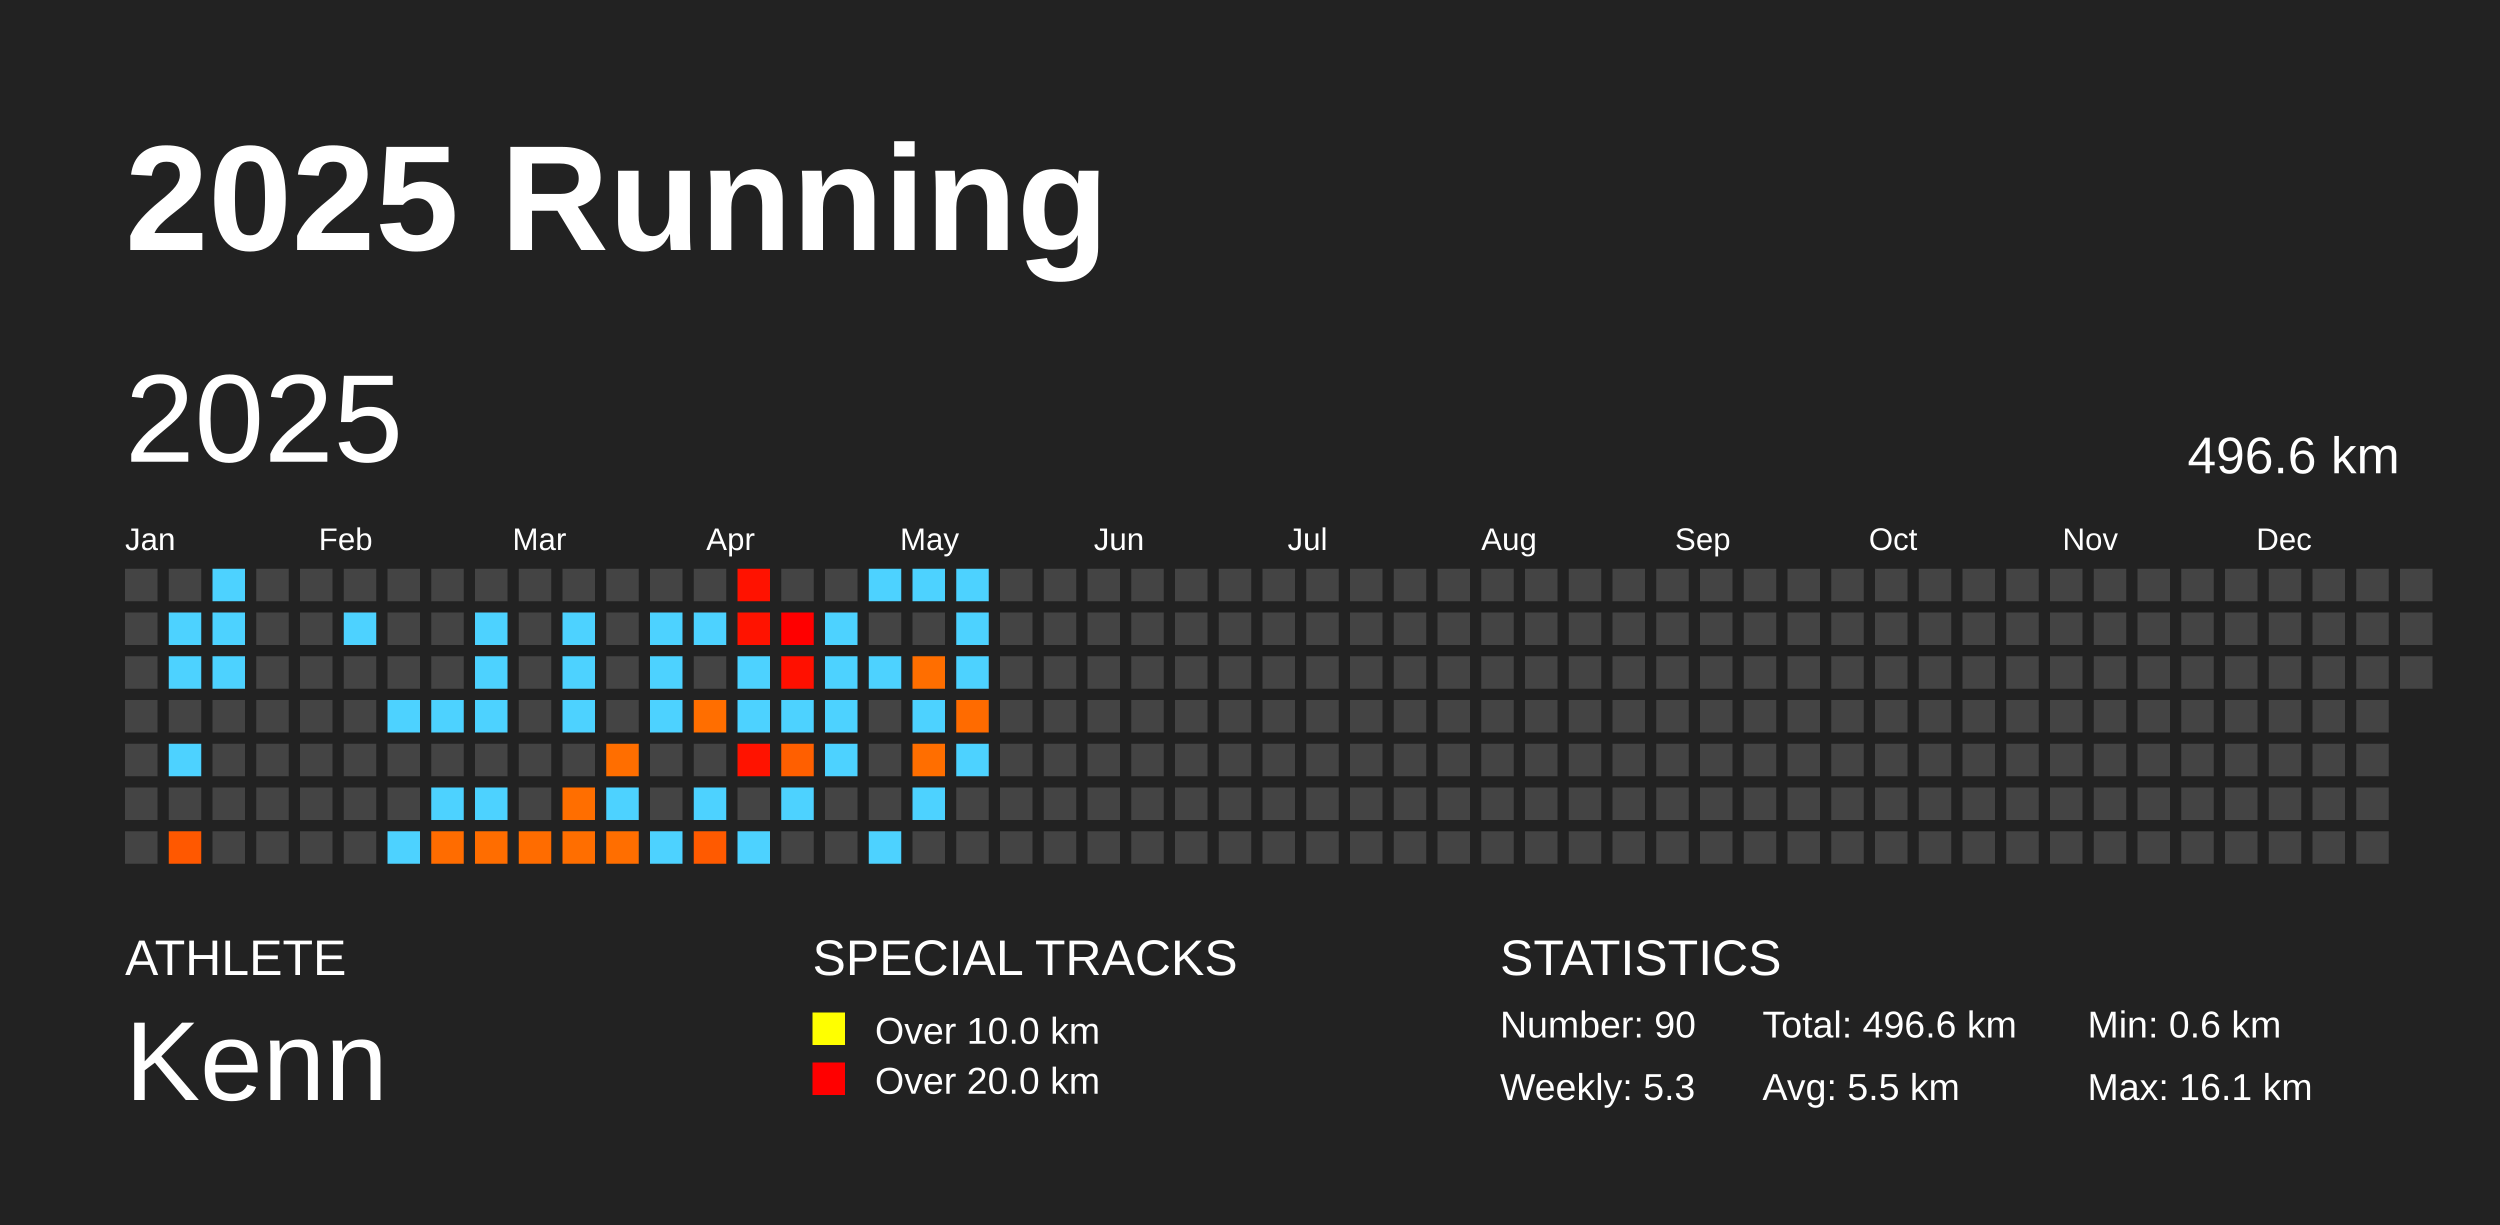
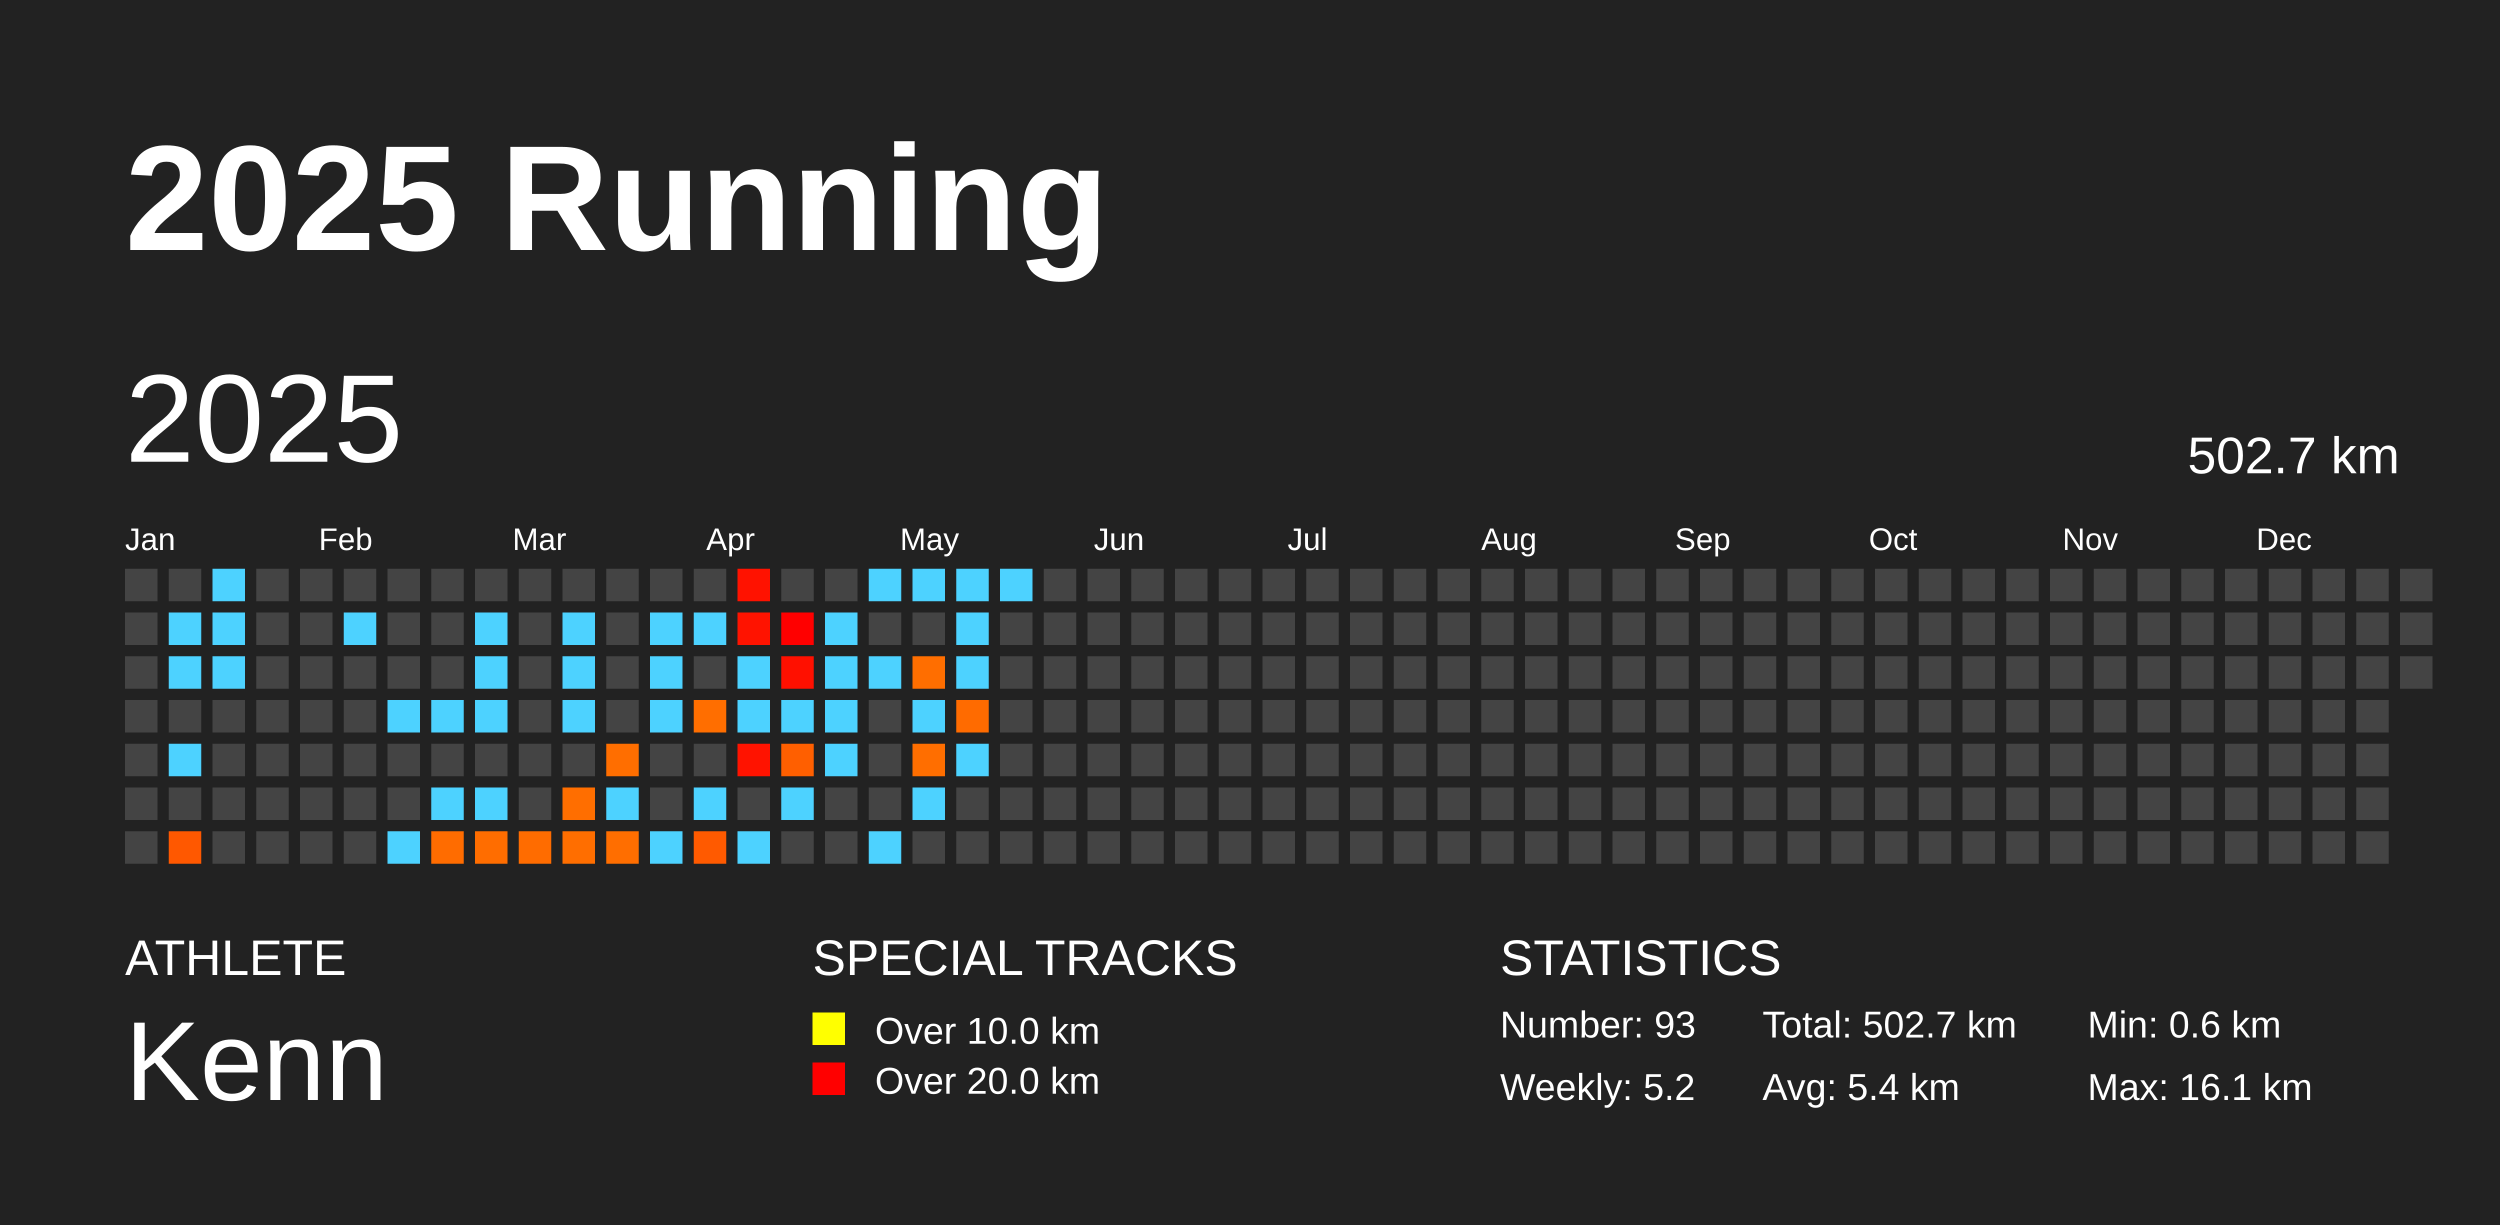
<svg xmlns="http://www.w3.org/2000/svg" baseProfile="full" height="98mm" version="1.1" viewBox="0,0,200,98" width="200mm">
  <defs />
  <rect fill="#222222" height="98" width="200" x="0" y="0" />
  <text fill="#FFFFFF" style="font-size:12px; font-family:Arial; font-weight:bold;" x="10" y="20">2025 Running</text>
  <text fill="#FFFFFF" style="font-size:4px; font-family:Arial" x="10" y="78">ATHLETE</text>
  <text fill="#FFFFFF" style="font-size:9px; font-family:Arial" x="10" y="88">Kenn</text>
  <text fill="#FFFFFF" style="font-size:4px; font-family:Arial" x="65" y="78">SPECIAL TRACKS</text>
  <rect fill="yellow" height="2.6" width="2.6" x="65" y="81" />
  <text fill="#FFFFFF" style="font-size:3px; font-family:Arial" x="70" y="83.5">Over 10.0 km</text>
  <rect fill="red" height="2.6" width="2.6" x="65" y="85" />
  <text fill="#FFFFFF" style="font-size:3px; font-family:Arial" x="70" y="87.5">Over 20.0 km</text>
  <text fill="#FFFFFF" style="font-size:4px; font-family:Arial" x="120" y="78">STATISTICS</text>
-   <text fill="#FFFFFF" style="font-size:3px; font-family:Arial" x="120" y="83">Number: 90</text>
-   <text fill="#FFFFFF" style="font-size:3px; font-family:Arial" x="120" y="88">Weekly: 5.3</text>
-   <text fill="#FFFFFF" style="font-size:3px; font-family:Arial" x="141" y="83">Total: 496.6 km</text>
-   <text fill="#FFFFFF" style="font-size:3px; font-family:Arial" x="141" y="88">Avg: 5.5 km</text>
+   <text fill="#FFFFFF" style="font-size:3px; font-family:Arial" x="120" y="83">Number: 93</text>
+   <text fill="#FFFFFF" style="font-size:3px; font-family:Arial" x="120" y="88">Weekly: 5.2</text>
+   <text fill="#FFFFFF" style="font-size:3px; font-family:Arial" x="141" y="83">Total: 502.7 km</text>
+   <text fill="#FFFFFF" style="font-size:3px; font-family:Arial" x="141" y="88">Avg: 5.4 km</text>
  <text fill="#FFFFFF" style="font-size:3px; font-family:Arial" x="167" y="83">Min: 0.6 km</text>
  <text fill="#FFFFFF" style="font-size:3px; font-family:Arial" x="167" y="88">Max: 16.1 km</text>
  <text dominant-baseline="hanging" fill="#FFFFFF" style="font-size:10.0px; font-family:Arial;" x="10" y="30">2025</text>
-   <text dominant-baseline="hanging" fill="#FFFFFF" style="font-size:4.125px; font-family:Arial;" x="175" y="35">496.6 km</text>
+   <text dominant-baseline="hanging" fill="#FFFFFF" style="font-size:4.125px; font-family:Arial;" x="175" y="35">502.7 km</text>
  <text fill="#FFFFFF" style="font-size:2.5px; font-family:Arial" x="10.0" y="44">Jan</text>
  <text fill="#FFFFFF" style="font-size:2.5px; font-family:Arial" x="25.5" y="44">Feb</text>
  <text fill="#FFFFFF" style="font-size:2.5px; font-family:Arial" x="41.0" y="44">Mar</text>
  <text fill="#FFFFFF" style="font-size:2.5px; font-family:Arial" x="56.5" y="44">Apr</text>
  <text fill="#FFFFFF" style="font-size:2.5px; font-family:Arial" x="72.0" y="44">May</text>
  <text fill="#FFFFFF" style="font-size:2.5px; font-family:Arial" x="87.5" y="44">Jun</text>
  <text fill="#FFFFFF" style="font-size:2.5px; font-family:Arial" x="103.0" y="44">Jul</text>
  <text fill="#FFFFFF" style="font-size:2.5px; font-family:Arial" x="118.5" y="44">Aug</text>
  <text fill="#FFFFFF" style="font-size:2.5px; font-family:Arial" x="134.0" y="44">Sep</text>
  <text fill="#FFFFFF" style="font-size:2.5px; font-family:Arial" x="149.5" y="44">Oct</text>
  <text fill="#FFFFFF" style="font-size:2.5px; font-family:Arial" x="165.0" y="44">Nov</text>
  <text fill="#FFFFFF" style="font-size:2.5px; font-family:Arial" x="180.5" y="44">Dec</text>
  <rect fill="#444444" height="2.6" width="2.6" x="10.0" y="45.5" />
  <rect fill="#444444" height="2.6" width="2.6" x="10.0" y="49.0" />
  <rect fill="#444444" height="2.6" width="2.6" x="10.0" y="52.5" />
  <rect fill="#444444" height="2.6" width="2.6" x="10.0" y="56.0" />
  <rect fill="#444444" height="2.6" width="2.6" x="10.0" y="59.5" />
  <rect fill="#444444" height="2.6" width="2.6" x="10.0" y="63.0" />
  <rect fill="#444444" height="2.6" width="2.6" x="10.0" y="66.5" />
  <rect fill="#444444" height="2.6" width="2.6" x="13.5" y="45.5" />
  <rect fill="#4dd2ff" height="2.6" width="2.6" x="13.5" y="49.0" />
  <rect fill="#4dd2ff" height="2.6" width="2.6" x="13.5" y="52.5" />
  <rect fill="#444444" height="2.6" width="2.6" x="13.5" y="56.0" />
  <rect fill="#4dd2ff" height="2.6" width="2.6" x="13.5" y="59.5" />
  <rect fill="#444444" height="2.6" width="2.6" x="13.5" y="63.0" />
  <rect fill="#ff5800" height="2.6" width="2.6" x="13.5" y="66.5" />
  <rect fill="#4dd2ff" height="2.6" width="2.6" x="17.0" y="45.5" />
  <rect fill="#4dd2ff" height="2.6" width="2.6" x="17.0" y="49.0" />
  <rect fill="#4dd2ff" height="2.6" width="2.6" x="17.0" y="52.5" />
  <rect fill="#444444" height="2.6" width="2.6" x="17.0" y="56.0" />
  <rect fill="#444444" height="2.6" width="2.6" x="17.0" y="59.5" />
  <rect fill="#444444" height="2.6" width="2.6" x="17.0" y="63.0" />
  <rect fill="#444444" height="2.6" width="2.6" x="17.0" y="66.5" />
  <rect fill="#444444" height="2.6" width="2.6" x="20.5" y="45.5" />
  <rect fill="#444444" height="2.6" width="2.6" x="20.5" y="49.0" />
  <rect fill="#444444" height="2.6" width="2.6" x="20.5" y="52.5" />
  <rect fill="#444444" height="2.6" width="2.6" x="20.5" y="56.0" />
  <rect fill="#444444" height="2.6" width="2.6" x="20.5" y="59.5" />
  <rect fill="#444444" height="2.6" width="2.6" x="20.5" y="63.0" />
  <rect fill="#444444" height="2.6" width="2.6" x="20.5" y="66.5" />
  <rect fill="#444444" height="2.6" width="2.6" x="24.0" y="45.5" />
  <rect fill="#444444" height="2.6" width="2.6" x="24.0" y="49.0" />
  <rect fill="#444444" height="2.6" width="2.6" x="24.0" y="52.5" />
  <rect fill="#444444" height="2.6" width="2.6" x="24.0" y="56.0" />
  <rect fill="#444444" height="2.6" width="2.6" x="24.0" y="59.5" />
  <rect fill="#444444" height="2.6" width="2.6" x="24.0" y="63.0" />
  <rect fill="#444444" height="2.6" width="2.6" x="24.0" y="66.5" />
  <rect fill="#444444" height="2.6" width="2.6" x="27.5" y="45.5" />
  <rect fill="#4dd2ff" height="2.6" width="2.6" x="27.5" y="49.0" />
  <rect fill="#444444" height="2.6" width="2.6" x="27.5" y="52.5" />
  <rect fill="#444444" height="2.6" width="2.6" x="27.5" y="56.0" />
  <rect fill="#444444" height="2.6" width="2.6" x="27.5" y="59.5" />
  <rect fill="#444444" height="2.6" width="2.6" x="27.5" y="63.0" />
  <rect fill="#444444" height="2.6" width="2.6" x="27.5" y="66.5" />
  <rect fill="#444444" height="2.6" width="2.6" x="31.0" y="45.5" />
  <rect fill="#444444" height="2.6" width="2.6" x="31.0" y="49.0" />
  <rect fill="#444444" height="2.6" width="2.6" x="31.0" y="52.5" />
  <rect fill="#4dd2ff" height="2.6" width="2.6" x="31.0" y="56.0" />
  <rect fill="#444444" height="2.6" width="2.6" x="31.0" y="59.5" />
  <rect fill="#444444" height="2.6" width="2.6" x="31.0" y="63.0" />
  <rect fill="#4dd2ff" height="2.6" width="2.6" x="31.0" y="66.5" />
  <rect fill="#444444" height="2.6" width="2.6" x="34.5" y="45.5" />
  <rect fill="#444444" height="2.6" width="2.6" x="34.5" y="49.0" />
  <rect fill="#444444" height="2.6" width="2.6" x="34.5" y="52.5" />
  <rect fill="#4dd2ff" height="2.6" width="2.6" x="34.5" y="56.0" />
  <rect fill="#444444" height="2.6" width="2.6" x="34.5" y="59.5" />
  <rect fill="#4dd2ff" height="2.6" width="2.6" x="34.5" y="63.0" />
  <rect fill="#ff6c00" height="2.6" width="2.6" x="34.5" y="66.5" />
  <rect fill="#444444" height="2.6" width="2.6" x="38.0" y="45.5" />
  <rect fill="#4dd2ff" height="2.6" width="2.6" x="38.0" y="49.0" />
  <rect fill="#4dd2ff" height="2.6" width="2.6" x="38.0" y="52.5" />
  <rect fill="#4dd2ff" height="2.6" width="2.6" x="38.0" y="56.0" />
  <rect fill="#444444" height="2.6" width="2.6" x="38.0" y="59.5" />
  <rect fill="#4dd2ff" height="2.6" width="2.6" x="38.0" y="63.0" />
  <rect fill="#ff6d00" height="2.6" width="2.6" x="38.0" y="66.5" />
  <rect fill="#444444" height="2.6" width="2.6" x="41.5" y="45.5" />
  <rect fill="#444444" height="2.6" width="2.6" x="41.5" y="49.0" />
  <rect fill="#444444" height="2.6" width="2.6" x="41.5" y="52.5" />
  <rect fill="#444444" height="2.6" width="2.6" x="41.5" y="56.0" />
  <rect fill="#444444" height="2.6" width="2.6" x="41.5" y="59.5" />
  <rect fill="#444444" height="2.6" width="2.6" x="41.5" y="63.0" />
  <rect fill="#ff6c00" height="2.6" width="2.6" x="41.5" y="66.5" />
  <rect fill="#444444" height="2.6" width="2.6" x="45.0" y="45.5" />
  <rect fill="#4dd2ff" height="2.6" width="2.6" x="45.0" y="49.0" />
  <rect fill="#4dd2ff" height="2.6" width="2.6" x="45.0" y="52.5" />
  <rect fill="#4dd2ff" height="2.6" width="2.6" x="45.0" y="56.0" />
  <rect fill="#444444" height="2.6" width="2.6" x="45.0" y="59.5" />
  <rect fill="#ff6e00" height="2.6" width="2.6" x="45.0" y="63.0" />
  <rect fill="#ff6e00" height="2.6" width="2.6" x="45.0" y="66.5" />
  <rect fill="#444444" height="2.6" width="2.6" x="48.5" y="45.5" />
  <rect fill="#444444" height="2.6" width="2.6" x="48.5" y="49.0" />
  <rect fill="#444444" height="2.6" width="2.6" x="48.5" y="52.5" />
  <rect fill="#444444" height="2.6" width="2.6" x="48.5" y="56.0" />
  <rect fill="#ff6e00" height="2.6" width="2.6" x="48.5" y="59.5" />
  <rect fill="#4dd2ff" height="2.6" width="2.6" x="48.5" y="63.0" />
  <rect fill="#ff6e00" height="2.6" width="2.6" x="48.5" y="66.5" />
  <rect fill="#444444" height="2.6" width="2.6" x="52.0" y="45.5" />
  <rect fill="#4dd2ff" height="2.6" width="2.6" x="52.0" y="49.0" />
  <rect fill="#4dd2ff" height="2.6" width="2.6" x="52.0" y="52.5" />
  <rect fill="#4dd2ff" height="2.6" width="2.6" x="52.0" y="56.0" />
  <rect fill="#444444" height="2.6" width="2.6" x="52.0" y="59.5" />
  <rect fill="#444444" height="2.6" width="2.6" x="52.0" y="63.0" />
  <rect fill="#4dd2ff" height="2.6" width="2.6" x="52.0" y="66.5" />
  <rect fill="#444444" height="2.6" width="2.6" x="55.5" y="45.5" />
  <rect fill="#4dd2ff" height="2.6" width="2.6" x="55.5" y="49.0" />
  <rect fill="#444444" height="2.6" width="2.6" x="55.5" y="52.5" />
  <rect fill="#ff6e00" height="2.6" width="2.6" x="55.5" y="56.0" />
  <rect fill="#444444" height="2.6" width="2.6" x="55.5" y="59.5" />
  <rect fill="#4dd2ff" height="2.6" width="2.6" x="55.5" y="63.0" />
  <rect fill="#ff5a00" height="2.6" width="2.6" x="55.5" y="66.5" />
  <rect fill="#ff1200" height="2.6" width="2.6" x="59.0" y="45.5" />
  <rect fill="#ff1300" height="2.6" width="2.6" x="59.0" y="49.0" />
  <rect fill="#4dd2ff" height="2.6" width="2.6" x="59.0" y="52.5" />
  <rect fill="#4dd2ff" height="2.6" width="2.6" x="59.0" y="56.0" />
  <rect fill="#ff1300" height="2.6" width="2.6" x="59.0" y="59.5" />
  <rect fill="#444444" height="2.6" width="2.6" x="59.0" y="63.0" />
  <rect fill="#4dd2ff" height="2.6" width="2.6" x="59.0" y="66.5" />
  <rect fill="#444444" height="2.6" width="2.6" x="62.5" y="45.5" />
  <rect fill="#ff0000" height="2.6" width="2.6" x="62.5" y="49.0" />
  <rect fill="#ff1000" height="2.6" width="2.6" x="62.5" y="52.5" />
  <rect fill="#4dd2ff" height="2.6" width="2.6" x="62.5" y="56.0" />
  <rect fill="#ff5f00" height="2.6" width="2.6" x="62.5" y="59.5" />
  <rect fill="#4dd2ff" height="2.6" width="2.6" x="62.5" y="63.0" />
  <rect fill="#444444" height="2.6" width="2.6" x="62.5" y="66.5" />
  <rect fill="#444444" height="2.6" width="2.6" x="66.0" y="45.5" />
  <rect fill="#4dd2ff" height="2.6" width="2.6" x="66.0" y="49.0" />
  <rect fill="#4dd2ff" height="2.6" width="2.6" x="66.0" y="52.5" />
  <rect fill="#4dd2ff" height="2.6" width="2.6" x="66.0" y="56.0" />
  <rect fill="#4dd2ff" height="2.6" width="2.6" x="66.0" y="59.5" />
  <rect fill="#444444" height="2.6" width="2.6" x="66.0" y="63.0" />
  <rect fill="#444444" height="2.6" width="2.6" x="66.0" y="66.5" />
  <rect fill="#4dd2ff" height="2.6" width="2.6" x="69.5" y="45.5" />
  <rect fill="#444444" height="2.6" width="2.6" x="69.5" y="49.0" />
  <rect fill="#4dd2ff" height="2.6" width="2.6" x="69.5" y="52.5" />
  <rect fill="#444444" height="2.6" width="2.6" x="69.5" y="56.0" />
  <rect fill="#444444" height="2.6" width="2.6" x="69.5" y="59.5" />
  <rect fill="#444444" height="2.6" width="2.6" x="69.5" y="63.0" />
  <rect fill="#4dd2ff" height="2.6" width="2.6" x="69.5" y="66.5" />
  <rect fill="#4dd2ff" height="2.6" width="2.6" x="73.0" y="45.5" />
  <rect fill="#444444" height="2.6" width="2.6" x="73.0" y="49.0" />
  <rect fill="#ff6e00" height="2.6" width="2.6" x="73.0" y="52.5" />
  <rect fill="#4dd2ff" height="2.6" width="2.6" x="73.0" y="56.0" />
  <rect fill="#ff6e00" height="2.6" width="2.6" x="73.0" y="59.5" />
  <rect fill="#4dd2ff" height="2.6" width="2.6" x="73.0" y="63.0" />
  <rect fill="#444444" height="2.6" width="2.6" x="73.0" y="66.5" />
  <rect fill="#4dd2ff" height="2.6" width="2.6" x="76.5" y="45.5" />
  <rect fill="#4dd2ff" height="2.6" width="2.6" x="76.5" y="49.0" />
  <rect fill="#4dd2ff" height="2.6" width="2.6" x="76.5" y="52.5" />
  <rect fill="#ff6b00" height="2.6" width="2.6" x="76.5" y="56.0" />
  <rect fill="#4dd2ff" height="2.6" width="2.6" x="76.5" y="59.5" />
  <rect fill="#444444" height="2.6" width="2.6" x="76.5" y="63.0" />
  <rect fill="#444444" height="2.6" width="2.6" x="76.5" y="66.5" />
-   <rect fill="#444444" height="2.6" width="2.6" x="80.0" y="45.5" />
+   <rect fill="#4dd2ff" height="2.6" width="2.6" x="80.0" y="45.5" />
  <rect fill="#444444" height="2.6" width="2.6" x="80.0" y="49.0" />
  <rect fill="#444444" height="2.6" width="2.6" x="80.0" y="52.5" />
  <rect fill="#444444" height="2.6" width="2.6" x="80.0" y="56.0" />
  <rect fill="#444444" height="2.6" width="2.6" x="80.0" y="59.5" />
  <rect fill="#444444" height="2.6" width="2.6" x="80.0" y="63.0" />
  <rect fill="#444444" height="2.6" width="2.6" x="80.0" y="66.5" />
  <rect fill="#444444" height="2.6" width="2.6" x="83.5" y="45.5" />
  <rect fill="#444444" height="2.6" width="2.6" x="83.5" y="49.0" />
  <rect fill="#444444" height="2.6" width="2.6" x="83.5" y="52.5" />
  <rect fill="#444444" height="2.6" width="2.6" x="83.5" y="56.0" />
  <rect fill="#444444" height="2.6" width="2.6" x="83.5" y="59.5" />
  <rect fill="#444444" height="2.6" width="2.6" x="83.5" y="63.0" />
  <rect fill="#444444" height="2.6" width="2.6" x="83.5" y="66.5" />
  <rect fill="#444444" height="2.6" width="2.6" x="87.0" y="45.5" />
  <rect fill="#444444" height="2.6" width="2.6" x="87.0" y="49.0" />
  <rect fill="#444444" height="2.6" width="2.6" x="87.0" y="52.5" />
  <rect fill="#444444" height="2.6" width="2.6" x="87.0" y="56.0" />
  <rect fill="#444444" height="2.6" width="2.6" x="87.0" y="59.5" />
  <rect fill="#444444" height="2.6" width="2.6" x="87.0" y="63.0" />
  <rect fill="#444444" height="2.6" width="2.6" x="87.0" y="66.5" />
  <rect fill="#444444" height="2.6" width="2.6" x="90.5" y="45.5" />
  <rect fill="#444444" height="2.6" width="2.6" x="90.5" y="49.0" />
  <rect fill="#444444" height="2.6" width="2.6" x="90.5" y="52.5" />
  <rect fill="#444444" height="2.6" width="2.6" x="90.5" y="56.0" />
  <rect fill="#444444" height="2.6" width="2.6" x="90.5" y="59.5" />
  <rect fill="#444444" height="2.6" width="2.6" x="90.5" y="63.0" />
  <rect fill="#444444" height="2.6" width="2.6" x="90.5" y="66.5" />
  <rect fill="#444444" height="2.6" width="2.6" x="94.0" y="45.5" />
  <rect fill="#444444" height="2.6" width="2.6" x="94.0" y="49.0" />
  <rect fill="#444444" height="2.6" width="2.6" x="94.0" y="52.5" />
  <rect fill="#444444" height="2.6" width="2.6" x="94.0" y="56.0" />
  <rect fill="#444444" height="2.6" width="2.6" x="94.0" y="59.5" />
  <rect fill="#444444" height="2.6" width="2.6" x="94.0" y="63.0" />
  <rect fill="#444444" height="2.6" width="2.6" x="94.0" y="66.5" />
  <rect fill="#444444" height="2.6" width="2.6" x="97.5" y="45.5" />
  <rect fill="#444444" height="2.6" width="2.6" x="97.5" y="49.0" />
  <rect fill="#444444" height="2.6" width="2.6" x="97.5" y="52.5" />
  <rect fill="#444444" height="2.6" width="2.6" x="97.5" y="56.0" />
  <rect fill="#444444" height="2.6" width="2.6" x="97.5" y="59.5" />
  <rect fill="#444444" height="2.6" width="2.6" x="97.5" y="63.0" />
  <rect fill="#444444" height="2.6" width="2.6" x="97.5" y="66.5" />
  <rect fill="#444444" height="2.6" width="2.6" x="101.0" y="45.5" />
  <rect fill="#444444" height="2.6" width="2.6" x="101.0" y="49.0" />
  <rect fill="#444444" height="2.6" width="2.6" x="101.0" y="52.5" />
  <rect fill="#444444" height="2.6" width="2.6" x="101.0" y="56.0" />
  <rect fill="#444444" height="2.6" width="2.6" x="101.0" y="59.5" />
  <rect fill="#444444" height="2.6" width="2.6" x="101.0" y="63.0" />
  <rect fill="#444444" height="2.6" width="2.6" x="101.0" y="66.5" />
  <rect fill="#444444" height="2.6" width="2.6" x="104.5" y="45.5" />
  <rect fill="#444444" height="2.6" width="2.6" x="104.5" y="49.0" />
  <rect fill="#444444" height="2.6" width="2.6" x="104.5" y="52.5" />
  <rect fill="#444444" height="2.6" width="2.6" x="104.5" y="56.0" />
  <rect fill="#444444" height="2.6" width="2.6" x="104.5" y="59.5" />
  <rect fill="#444444" height="2.6" width="2.6" x="104.5" y="63.0" />
  <rect fill="#444444" height="2.6" width="2.6" x="104.5" y="66.5" />
  <rect fill="#444444" height="2.6" width="2.6" x="108.0" y="45.5" />
  <rect fill="#444444" height="2.6" width="2.6" x="108.0" y="49.0" />
  <rect fill="#444444" height="2.6" width="2.6" x="108.0" y="52.5" />
  <rect fill="#444444" height="2.6" width="2.6" x="108.0" y="56.0" />
  <rect fill="#444444" height="2.6" width="2.6" x="108.0" y="59.5" />
  <rect fill="#444444" height="2.6" width="2.6" x="108.0" y="63.0" />
  <rect fill="#444444" height="2.6" width="2.6" x="108.0" y="66.5" />
  <rect fill="#444444" height="2.6" width="2.6" x="111.5" y="45.5" />
  <rect fill="#444444" height="2.6" width="2.6" x="111.5" y="49.0" />
  <rect fill="#444444" height="2.6" width="2.6" x="111.5" y="52.5" />
  <rect fill="#444444" height="2.6" width="2.6" x="111.5" y="56.0" />
  <rect fill="#444444" height="2.6" width="2.6" x="111.5" y="59.5" />
  <rect fill="#444444" height="2.6" width="2.6" x="111.5" y="63.0" />
  <rect fill="#444444" height="2.6" width="2.6" x="111.5" y="66.5" />
  <rect fill="#444444" height="2.6" width="2.6" x="115.0" y="45.5" />
  <rect fill="#444444" height="2.6" width="2.6" x="115.0" y="49.0" />
  <rect fill="#444444" height="2.6" width="2.6" x="115.0" y="52.5" />
  <rect fill="#444444" height="2.6" width="2.6" x="115.0" y="56.0" />
  <rect fill="#444444" height="2.6" width="2.6" x="115.0" y="59.5" />
  <rect fill="#444444" height="2.6" width="2.6" x="115.0" y="63.0" />
  <rect fill="#444444" height="2.6" width="2.6" x="115.0" y="66.5" />
  <rect fill="#444444" height="2.6" width="2.6" x="118.5" y="45.5" />
  <rect fill="#444444" height="2.6" width="2.6" x="118.5" y="49.0" />
  <rect fill="#444444" height="2.6" width="2.6" x="118.5" y="52.5" />
  <rect fill="#444444" height="2.6" width="2.6" x="118.5" y="56.0" />
  <rect fill="#444444" height="2.6" width="2.6" x="118.5" y="59.5" />
  <rect fill="#444444" height="2.6" width="2.6" x="118.5" y="63.0" />
  <rect fill="#444444" height="2.6" width="2.6" x="118.5" y="66.5" />
  <rect fill="#444444" height="2.6" width="2.6" x="122.0" y="45.5" />
  <rect fill="#444444" height="2.6" width="2.6" x="122.0" y="49.0" />
  <rect fill="#444444" height="2.6" width="2.6" x="122.0" y="52.5" />
  <rect fill="#444444" height="2.6" width="2.6" x="122.0" y="56.0" />
  <rect fill="#444444" height="2.6" width="2.6" x="122.0" y="59.5" />
  <rect fill="#444444" height="2.6" width="2.6" x="122.0" y="63.0" />
  <rect fill="#444444" height="2.6" width="2.6" x="122.0" y="66.5" />
  <rect fill="#444444" height="2.6" width="2.6" x="125.5" y="45.5" />
  <rect fill="#444444" height="2.6" width="2.6" x="125.5" y="49.0" />
  <rect fill="#444444" height="2.6" width="2.6" x="125.5" y="52.5" />
  <rect fill="#444444" height="2.6" width="2.6" x="125.5" y="56.0" />
  <rect fill="#444444" height="2.6" width="2.6" x="125.5" y="59.5" />
  <rect fill="#444444" height="2.6" width="2.6" x="125.5" y="63.0" />
  <rect fill="#444444" height="2.6" width="2.6" x="125.5" y="66.5" />
  <rect fill="#444444" height="2.6" width="2.6" x="129.0" y="45.5" />
  <rect fill="#444444" height="2.6" width="2.6" x="129.0" y="49.0" />
  <rect fill="#444444" height="2.6" width="2.6" x="129.0" y="52.5" />
  <rect fill="#444444" height="2.6" width="2.6" x="129.0" y="56.0" />
  <rect fill="#444444" height="2.6" width="2.6" x="129.0" y="59.5" />
  <rect fill="#444444" height="2.6" width="2.6" x="129.0" y="63.0" />
  <rect fill="#444444" height="2.6" width="2.6" x="129.0" y="66.5" />
  <rect fill="#444444" height="2.6" width="2.6" x="132.5" y="45.5" />
  <rect fill="#444444" height="2.6" width="2.6" x="132.5" y="49.0" />
  <rect fill="#444444" height="2.6" width="2.6" x="132.5" y="52.5" />
  <rect fill="#444444" height="2.6" width="2.6" x="132.5" y="56.0" />
  <rect fill="#444444" height="2.6" width="2.6" x="132.5" y="59.5" />
  <rect fill="#444444" height="2.6" width="2.6" x="132.5" y="63.0" />
  <rect fill="#444444" height="2.6" width="2.6" x="132.5" y="66.5" />
  <rect fill="#444444" height="2.6" width="2.6" x="136.0" y="45.5" />
  <rect fill="#444444" height="2.6" width="2.6" x="136.0" y="49.0" />
  <rect fill="#444444" height="2.6" width="2.6" x="136.0" y="52.5" />
  <rect fill="#444444" height="2.6" width="2.6" x="136.0" y="56.0" />
  <rect fill="#444444" height="2.6" width="2.6" x="136.0" y="59.5" />
  <rect fill="#444444" height="2.6" width="2.6" x="136.0" y="63.0" />
  <rect fill="#444444" height="2.6" width="2.6" x="136.0" y="66.5" />
  <rect fill="#444444" height="2.6" width="2.6" x="139.5" y="45.5" />
  <rect fill="#444444" height="2.6" width="2.6" x="139.5" y="49.0" />
  <rect fill="#444444" height="2.6" width="2.6" x="139.5" y="52.5" />
  <rect fill="#444444" height="2.6" width="2.6" x="139.5" y="56.0" />
  <rect fill="#444444" height="2.6" width="2.6" x="139.5" y="59.5" />
  <rect fill="#444444" height="2.6" width="2.6" x="139.5" y="63.0" />
  <rect fill="#444444" height="2.6" width="2.6" x="139.5" y="66.5" />
  <rect fill="#444444" height="2.6" width="2.6" x="143.0" y="45.5" />
  <rect fill="#444444" height="2.6" width="2.6" x="143.0" y="49.0" />
  <rect fill="#444444" height="2.6" width="2.6" x="143.0" y="52.5" />
  <rect fill="#444444" height="2.6" width="2.6" x="143.0" y="56.0" />
  <rect fill="#444444" height="2.6" width="2.6" x="143.0" y="59.5" />
  <rect fill="#444444" height="2.6" width="2.6" x="143.0" y="63.0" />
  <rect fill="#444444" height="2.6" width="2.6" x="143.0" y="66.5" />
  <rect fill="#444444" height="2.6" width="2.6" x="146.5" y="45.5" />
  <rect fill="#444444" height="2.6" width="2.6" x="146.5" y="49.0" />
  <rect fill="#444444" height="2.6" width="2.6" x="146.5" y="52.5" />
  <rect fill="#444444" height="2.6" width="2.6" x="146.5" y="56.0" />
  <rect fill="#444444" height="2.6" width="2.6" x="146.5" y="59.5" />
  <rect fill="#444444" height="2.6" width="2.6" x="146.5" y="63.0" />
  <rect fill="#444444" height="2.6" width="2.6" x="146.5" y="66.5" />
  <rect fill="#444444" height="2.6" width="2.6" x="150.0" y="45.5" />
  <rect fill="#444444" height="2.6" width="2.6" x="150.0" y="49.0" />
  <rect fill="#444444" height="2.6" width="2.6" x="150.0" y="52.5" />
  <rect fill="#444444" height="2.6" width="2.6" x="150.0" y="56.0" />
  <rect fill="#444444" height="2.6" width="2.6" x="150.0" y="59.5" />
  <rect fill="#444444" height="2.6" width="2.6" x="150.0" y="63.0" />
  <rect fill="#444444" height="2.6" width="2.6" x="150.0" y="66.5" />
  <rect fill="#444444" height="2.6" width="2.6" x="153.5" y="45.5" />
  <rect fill="#444444" height="2.6" width="2.6" x="153.5" y="49.0" />
  <rect fill="#444444" height="2.6" width="2.6" x="153.5" y="52.5" />
  <rect fill="#444444" height="2.6" width="2.6" x="153.5" y="56.0" />
  <rect fill="#444444" height="2.6" width="2.6" x="153.5" y="59.5" />
  <rect fill="#444444" height="2.6" width="2.6" x="153.5" y="63.0" />
  <rect fill="#444444" height="2.6" width="2.6" x="153.5" y="66.5" />
  <rect fill="#444444" height="2.6" width="2.6" x="157.0" y="45.5" />
  <rect fill="#444444" height="2.6" width="2.6" x="157.0" y="49.0" />
  <rect fill="#444444" height="2.6" width="2.6" x="157.0" y="52.5" />
  <rect fill="#444444" height="2.6" width="2.6" x="157.0" y="56.0" />
  <rect fill="#444444" height="2.6" width="2.6" x="157.0" y="59.5" />
  <rect fill="#444444" height="2.6" width="2.6" x="157.0" y="63.0" />
  <rect fill="#444444" height="2.6" width="2.6" x="157.0" y="66.5" />
  <rect fill="#444444" height="2.6" width="2.6" x="160.5" y="45.5" />
  <rect fill="#444444" height="2.6" width="2.6" x="160.5" y="49.0" />
  <rect fill="#444444" height="2.6" width="2.6" x="160.5" y="52.5" />
  <rect fill="#444444" height="2.6" width="2.6" x="160.5" y="56.0" />
  <rect fill="#444444" height="2.6" width="2.6" x="160.5" y="59.5" />
  <rect fill="#444444" height="2.6" width="2.6" x="160.5" y="63.0" />
  <rect fill="#444444" height="2.6" width="2.6" x="160.5" y="66.5" />
  <rect fill="#444444" height="2.6" width="2.6" x="164.0" y="45.5" />
  <rect fill="#444444" height="2.6" width="2.6" x="164.0" y="49.0" />
  <rect fill="#444444" height="2.6" width="2.6" x="164.0" y="52.5" />
  <rect fill="#444444" height="2.6" width="2.6" x="164.0" y="56.0" />
  <rect fill="#444444" height="2.6" width="2.6" x="164.0" y="59.5" />
  <rect fill="#444444" height="2.6" width="2.6" x="164.0" y="63.0" />
  <rect fill="#444444" height="2.6" width="2.6" x="164.0" y="66.5" />
  <rect fill="#444444" height="2.6" width="2.6" x="167.5" y="45.5" />
  <rect fill="#444444" height="2.6" width="2.6" x="167.5" y="49.0" />
  <rect fill="#444444" height="2.6" width="2.6" x="167.5" y="52.5" />
  <rect fill="#444444" height="2.6" width="2.6" x="167.5" y="56.0" />
  <rect fill="#444444" height="2.6" width="2.6" x="167.5" y="59.5" />
  <rect fill="#444444" height="2.6" width="2.6" x="167.5" y="63.0" />
  <rect fill="#444444" height="2.6" width="2.6" x="167.5" y="66.5" />
  <rect fill="#444444" height="2.6" width="2.6" x="171.0" y="45.5" />
  <rect fill="#444444" height="2.6" width="2.6" x="171.0" y="49.0" />
  <rect fill="#444444" height="2.6" width="2.6" x="171.0" y="52.5" />
  <rect fill="#444444" height="2.6" width="2.6" x="171.0" y="56.0" />
  <rect fill="#444444" height="2.6" width="2.6" x="171.0" y="59.5" />
  <rect fill="#444444" height="2.6" width="2.6" x="171.0" y="63.0" />
  <rect fill="#444444" height="2.6" width="2.6" x="171.0" y="66.5" />
  <rect fill="#444444" height="2.6" width="2.6" x="174.5" y="45.5" />
  <rect fill="#444444" height="2.6" width="2.6" x="174.5" y="49.0" />
  <rect fill="#444444" height="2.6" width="2.6" x="174.5" y="52.5" />
  <rect fill="#444444" height="2.6" width="2.6" x="174.5" y="56.0" />
  <rect fill="#444444" height="2.6" width="2.6" x="174.5" y="59.5" />
  <rect fill="#444444" height="2.6" width="2.6" x="174.5" y="63.0" />
  <rect fill="#444444" height="2.6" width="2.6" x="174.5" y="66.5" />
  <rect fill="#444444" height="2.6" width="2.6" x="178.0" y="45.5" />
  <rect fill="#444444" height="2.6" width="2.6" x="178.0" y="49.0" />
  <rect fill="#444444" height="2.6" width="2.6" x="178.0" y="52.5" />
  <rect fill="#444444" height="2.6" width="2.6" x="178.0" y="56.0" />
  <rect fill="#444444" height="2.6" width="2.6" x="178.0" y="59.5" />
  <rect fill="#444444" height="2.6" width="2.6" x="178.0" y="63.0" />
  <rect fill="#444444" height="2.6" width="2.6" x="178.0" y="66.5" />
  <rect fill="#444444" height="2.6" width="2.6" x="181.5" y="45.5" />
  <rect fill="#444444" height="2.6" width="2.6" x="181.5" y="49.0" />
  <rect fill="#444444" height="2.6" width="2.6" x="181.5" y="52.5" />
  <rect fill="#444444" height="2.6" width="2.6" x="181.5" y="56.0" />
  <rect fill="#444444" height="2.6" width="2.6" x="181.5" y="59.5" />
  <rect fill="#444444" height="2.6" width="2.6" x="181.5" y="63.0" />
  <rect fill="#444444" height="2.6" width="2.6" x="181.5" y="66.5" />
  <rect fill="#444444" height="2.6" width="2.6" x="185.0" y="45.5" />
  <rect fill="#444444" height="2.6" width="2.6" x="185.0" y="49.0" />
  <rect fill="#444444" height="2.6" width="2.6" x="185.0" y="52.5" />
  <rect fill="#444444" height="2.6" width="2.6" x="185.0" y="56.0" />
  <rect fill="#444444" height="2.6" width="2.6" x="185.0" y="59.5" />
  <rect fill="#444444" height="2.6" width="2.6" x="185.0" y="63.0" />
  <rect fill="#444444" height="2.6" width="2.6" x="185.0" y="66.5" />
  <rect fill="#444444" height="2.6" width="2.6" x="188.5" y="45.5" />
  <rect fill="#444444" height="2.6" width="2.6" x="188.5" y="49.0" />
  <rect fill="#444444" height="2.6" width="2.6" x="188.5" y="52.5" />
  <rect fill="#444444" height="2.6" width="2.6" x="188.5" y="56.0" />
  <rect fill="#444444" height="2.6" width="2.6" x="188.5" y="59.5" />
  <rect fill="#444444" height="2.6" width="2.6" x="188.5" y="63.0" />
  <rect fill="#444444" height="2.6" width="2.6" x="188.5" y="66.5" />
  <rect fill="#444444" height="2.6" width="2.6" x="192.0" y="45.5" />
  <rect fill="#444444" height="2.6" width="2.6" x="192.0" y="49.0" />
  <rect fill="#444444" height="2.6" width="2.6" x="192.0" y="52.5" />
</svg>
